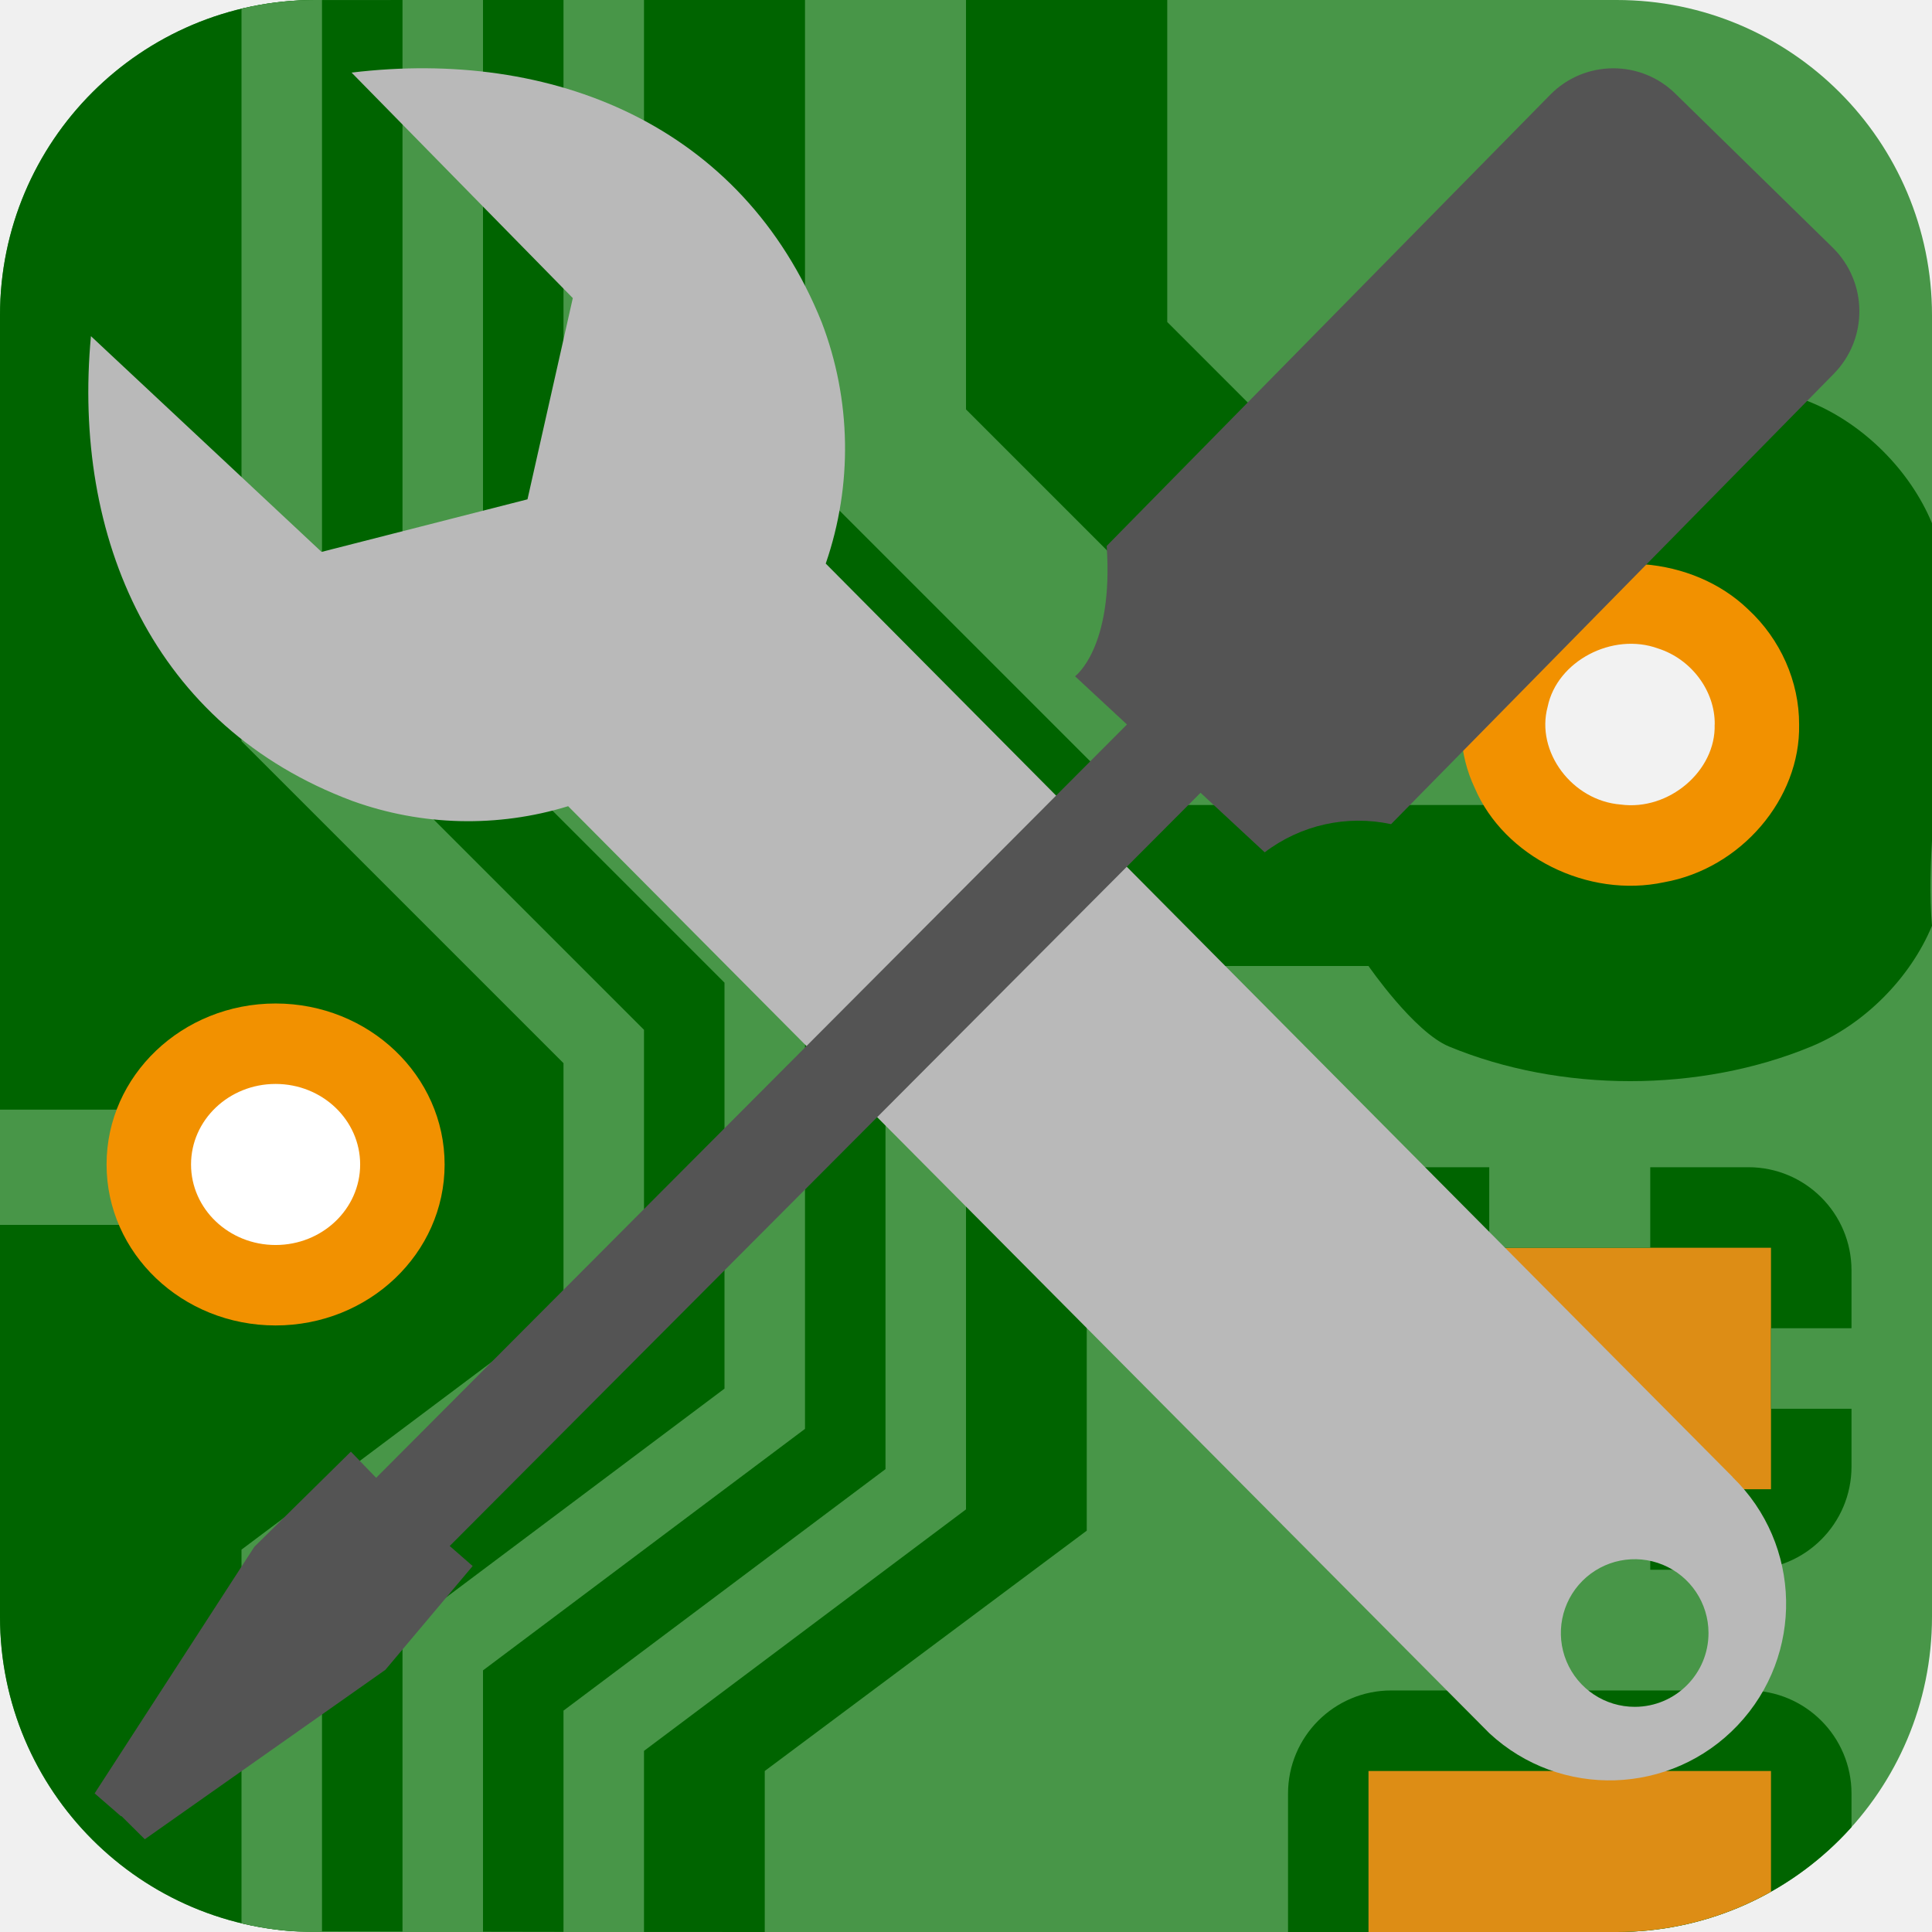
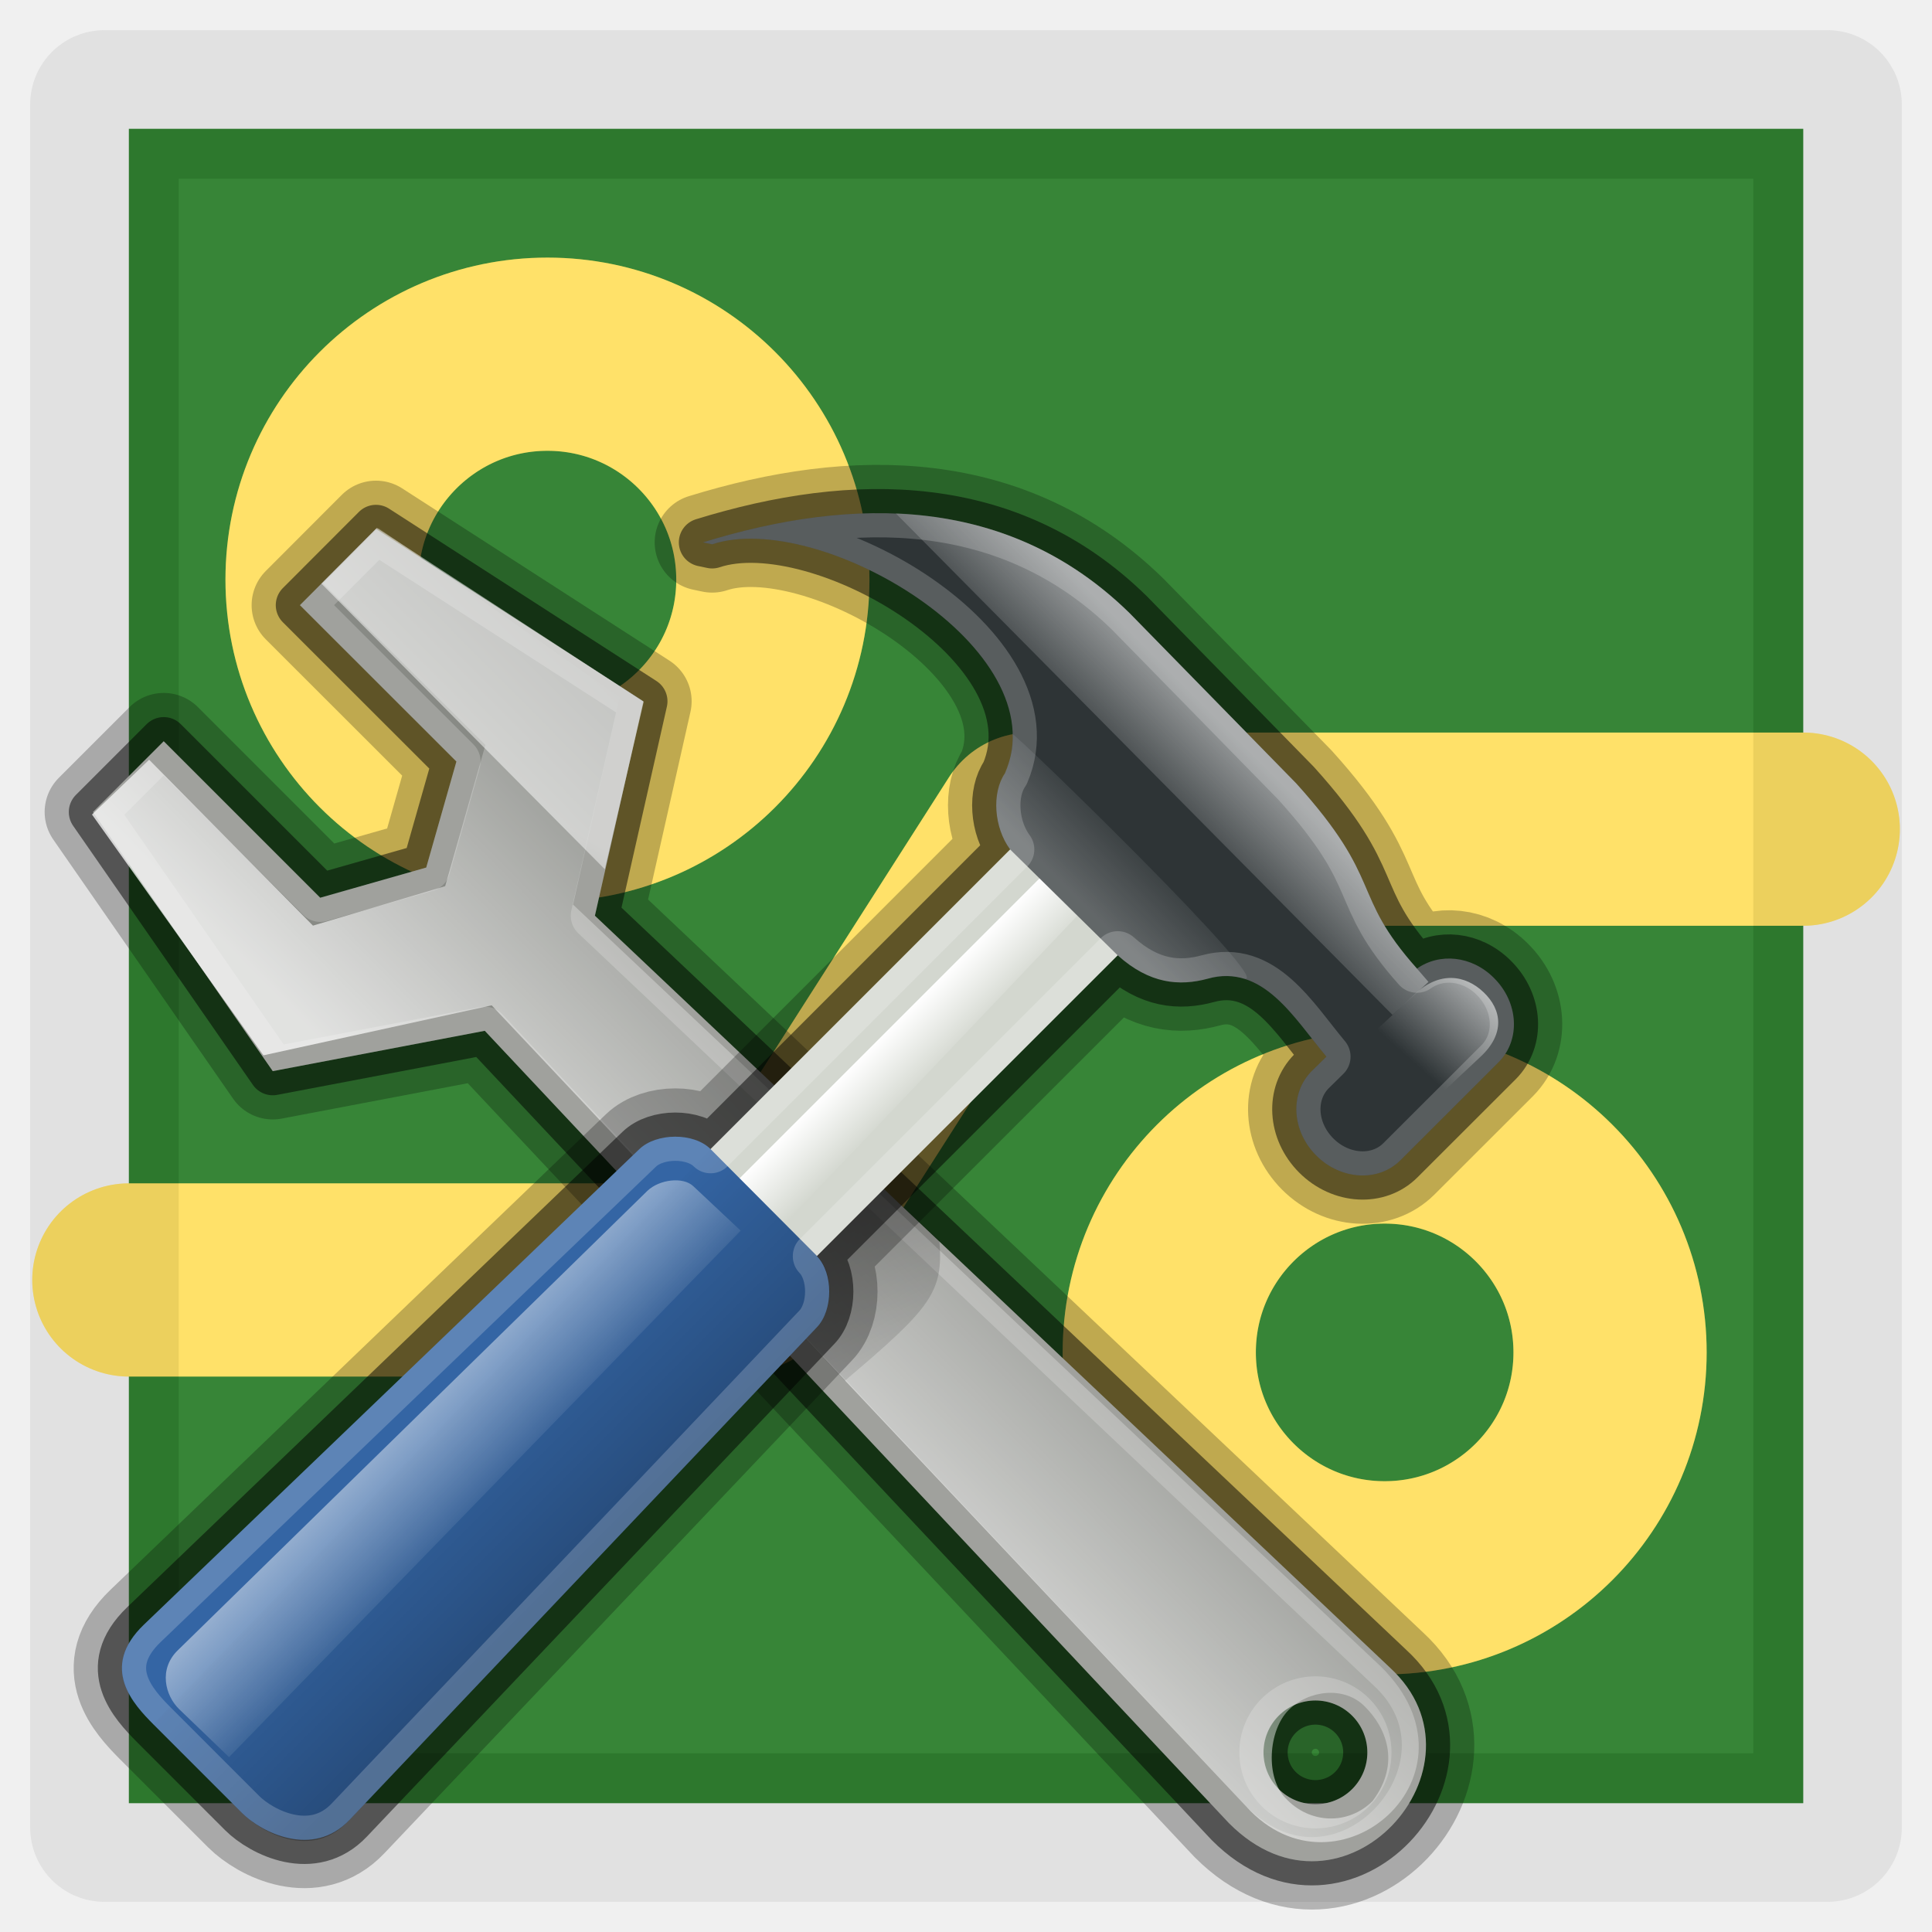
- <svg xmlns="http://www.w3.org/2000/svg" height="48" width="48" version="1.1" viewBox="0 0 48 48" data-name="Слой 1" id="Слой_1">
-   <defs id="defs5">
-     <style id="style3">.cls-1{fill:#b9b9b9;}.cls-2{fill:#545454;}.cls-3{fill:#1a81c4;}</style>
-     <clipPath id="clipPath897" clipPathUnits="userSpaceOnUse">
-       <rect rx="7.834" y="0" x="0" height="48" width="48" id="rect899" style="fill:#f2f2f2;stroke:none;stroke-linejoin:round" />
+ <svg xmlns="http://www.w3.org/2000/svg" xmlns:xlink="http://www.w3.org/1999/xlink" id="svg4895" viewBox="0 0 128 128" version="1.0">
+   <defs id="defs26">
+     <linearGradient id="WhiteTransparent">
+       <stop stop-color="#fff" offset="0" id="stop2" />
+       <stop stop-color="#fff" stop-opacity="0" offset="1" id="stop4" />
+     </linearGradient>
+     <linearGradient id="BlackTransparent">
+       <stop offset="0" id="stop7" />
+       <stop stop-opacity="0" offset="1" id="stop9" />
+     </linearGradient>
+     <linearGradient id="lg1999" x1="637.03" xlink:href="#WhiteTransparent" gradientUnits="userSpaceOnUse" y1="69.99" gradientTransform="matrix(0.1,0.1,-0.22,0.2,75.6,-33.53)" x2="638.3" y2="118.3" />
+     <linearGradient id="lg02" x1="512.7" xlink:href="#WhiteTransparent" gradientUnits="userSpaceOnUse" y1="254.36" gradientTransform="matrix(0.0807,0.0775,-0.35,0.36,77.14,-45.89)" x2="615.59" y2="254.83" />
+     <linearGradient id="lg05" x1="543.1" xlink:href="#BlackTransparent" gradientUnits="userSpaceOnUse" y1="286.56" gradientTransform="matrix(0.0998,0.0998,-0.28,0.28,78.84,-44.8)" x2="419.88" y2="286.56" />
+     <linearGradient id="lg09" x1="258.96" xlink:href="#WhiteTransparent" gradientUnits="userSpaceOnUse" y1="62.74" gradientTransform="matrix(0.33,0.33,-0.0944,0.0944,9.03,-48.1)" x2="258.96" y2="-1.72" />
+     <linearGradient id="lg12" x1="146.15" xlink:href="#WhiteTransparent" gradientUnits="userSpaceOnUse" y1="288.57" gradientTransform="matrix(0.3,0.3,-0.09,0.09,78.84,-44.8)" x2="146.15" y2="368.27" />
+     <linearGradient id="lg16" x1="577.03" xlink:href="#WhiteTransparent" gradientUnits="userSpaceOnUse" y1="124" gradientTransform="matrix(0.0775,0.0775,-0.36,0.36,78.84,-44.8)" x2="626.1" y2="124" />
+     <linearGradient id="lg19" x1="2482.957" xlink:href="#BlackTransparent" y1="6145.308" x2="2375.498" y2="6037.526" gradientUnits="userSpaceOnUse" />
+     <linearGradient id="lg51" x1="646.24" xlink:href="#WhiteTransparent" gradientUnits="userSpaceOnUse" y1="-252.6" gradientTransform="matrix(0.2,0,0,0.2,-80.94,88.3)" x2="607.66" y2="-186.26" />
+     <linearGradient id="lg55" x1="550.96" xlink:href="#WhiteTransparent" gradientUnits="userSpaceOnUse" y1="-137.5" gradientTransform="matrix(0.26,0,0,0.26,-106.57,101.57)" x2="655.42" y2="-241.2" />
+     <linearGradient id="lgdg" x1="73.88" xlink:href="#BlackTransparent" gradientUnits="userSpaceOnUse" y1="66.2" gradientTransform="translate(-0.30267,-3.2014)" x2="84.3" y2="86.68" />
+     <clipPath id="clipoutline1" clipPathUnits="userSpaceOnUse">
+       <path id="outline1" d="m22.42 17.2l12.96 12.95-2.5 8.78-8.78 2.5-12.96-12.96-5.86 5.86 14.89 21.46 17.56-3.34 61.63 65.62c9.44 9.51 22.17-4.75 13.34-12.87l-65.85-62.28 4.01-17.76-22.14-14.27-6.3 6.31zm81.06 91.97c1.68-1.68 4.4-1.68 6.08 0s1.68 4.4 0 6.08c-1.68 1.67-4.4 1.67-6.08 0-1.68-1.68-1.68-4.4 0-6.08z" />
    </clipPath>
-     <clipPath id="clipPath1736" clipPathUnits="userSpaceOnUse">
-       <rect ry="2.656" y="8.5" x="0" height="16" width="24" id="rect1738" style="fill:none;fill-opacity:1;stroke:#333333;stroke-width:2;stroke-linecap:round;stroke-linejoin:round;stroke-miterlimit:4;stroke-dasharray:none;stroke-opacity:1" />
+     <clipPath id="clipoutline2" clipPathUnits="userSpaceOnUse">
+       <path id="outline2" d="m55.8 12l0.76 0.16c8.84-2.94 28.68 8.64 24.26 18.96-1.12 1.62-0.93 4.5 0.42 6.31l-24.81 24.82c-1.39-1.39-4.48-1.36-5.9 0l-41.03 39.38c-3.74 3.59-0.8 6.64 0.78 8.25l7.36 7.36c1.61 1.6 5.86 3.76 8.88 0.56l38.72-40.81c1.35-1.42 1.36-4.47 0-5.87 0 0 0.01-0.02 0-0.02l24.91-24.9c2.63 2.37 5.114 2.575 7.47 1.93 4.55-1.245 7.09 3.207 9.81 6.46l-1.23 1.21c-1.82 1.84-1.65 4.94 0.39 6.98s5.15 2.21 6.97 0.39l8.14-8.13c1.82-1.84 1.65-4.94-0.4-6.97-1.84-1.85-4.51-2.09-6.37-0.77-5.58-6.26-2.65-7.2-10.01-15.35l-13.79-14.09c-9.93-9.74-22.83-9.73-35.33-5.86z" />
    </clipPath>
-     <clipPath id="clipPath1720" clipPathUnits="userSpaceOnUse">
-       <rect ry="2.656" y="5" x="8" height="16" width="16" id="rect1722" style="fill:none;fill-opacity:1;stroke:#333333;stroke-width:2;stroke-linecap:round;stroke-linejoin:round;stroke-miterlimit:4;stroke-dasharray:none;stroke-opacity:1" />
-     </clipPath>
-     <clipPath id="clipPath1732" clipPathUnits="userSpaceOnUse">
-       <rect ry="3.983" y="1.5" x="0" height="24" width="24" id="rect1734" style="fill:none;fill-opacity:1;stroke:#333333;stroke-width:2;stroke-linecap:round;stroke-linejoin:round;stroke-miterlimit:4;stroke-dasharray:none;stroke-opacity:1" />
-     </clipPath>
-     <clipPath id="clipPath1724" clipPathUnits="userSpaceOnUse">
-       <rect ry="3.983" y="1.5" x="0" height="24" width="24" id="rect1726" style="fill:none;fill-opacity:1;stroke:#333333;stroke-width:2;stroke-linecap:round;stroke-linejoin:round;stroke-miterlimit:4;stroke-dasharray:none;stroke-opacity:1" />
-     </clipPath>
-     <clipPath id="clipPath906" clipPathUnits="userSpaceOnUse">
-       <rect ry="3.983" y="1.5" x="0" height="24" width="24" id="rect904" style="fill:none;fill-opacity:1;stroke:#333333;stroke-width:2;stroke-linecap:round;stroke-linejoin:round;stroke-miterlimit:4;stroke-dasharray:none;stroke-opacity:1" />
-     </clipPath>
-     <clipPath id="clipPath910" clipPathUnits="userSpaceOnUse">
-       <rect ry="3.983" y="1.5" x="0" height="24" width="24" id="rect908" style="fill:none;fill-opacity:1;stroke:#333333;stroke-width:2;stroke-linecap:round;stroke-linejoin:round;stroke-miterlimit:4;stroke-dasharray:none;stroke-opacity:1" />
-     </clipPath>
+     <filter style="color-interpolation-filters:sRGB" x="-0.105" y="-0.183" width="1.21" height="1.365" id="c">
+       <feGaussianBlur id="feGaussianBlur7" stdDeviation="1.598" />
+     </filter>
+     <filter style="color-interpolation-filters:sRGB" x="-0.24" y="-0.235" width="1.481" height="1.47" id="d">
+       <feGaussianBlur id="feGaussianBlur10" stdDeviation="1.598" />
+     </filter>
  </defs>
-   <g clip-path="url(#clipPath1565)" id="g1563">
-     <g clip-path="url(#clipPath897)" id="g895">
-       <rect style="fill:#489648;fill-opacity:1;stroke:none;stroke-width:1;stroke-opacity:1" id="rect9" rx="0" height="48" width="48" y="0" x="0" class="cls-1" />
-       <path style="fill:#006400;fill-opacity:1;stroke-width:1" id="path11" d="m 19,48 v -4 l 8,-5.971 V 25 l 1,-1 h 6 c 0,0 1.129,1.639 2,2 2.772,1.148 6.228,1.148 9,0 1.307,-0.541 2.459,-1.693 3,-3 -0.268,-2.961 0.962,-7.387 0,-10 -0.541,-1.307 -1.693,-2.459 -3,-3 -2.772,-1.148 -6.228,-1.148 -9,0 -0.436,0.18 -1,1 -1,1 H 32 L 29,8 V 0 C 19.99,-0.003 4.059,0.002 -0.004,0.003 0,6.5 -1e-8,48 -1e-8,48 3,47.944 7.619,48 19,48 Z" class="cls-2" />
-       <path id="path2253" d="M 40.5,18 H 29 L 22,11 V -0.5" style="fill:none;stroke:#489648;stroke-width:4;stroke-linecap:butt;stroke-linejoin:miter;stroke-miterlimit:4;stroke-dasharray:none;stroke-opacity:1" />
-       <g style="stroke-width:0.488" transform="matrix(2.100735,0,0,2.0007,-5.815818,-1.348994)" id="g2245">
-         <path d="m 24.046,9.672 c 0.017,0.923 -0.69,1.789 -1.597,1.958 -0.9,0.202 -1.891,-0.315 -2.239,-1.17 -0.38,-0.841 -0.073,-1.916 0.694,-2.429 0.755,-0.548 1.884,-0.454 2.539,0.21 0.383,0.371 0.605,0.899 0.603,1.431 z" style="fill:#f29100;fill-opacity:1;stroke-width:0.488" id="path25" />
-         <path d="m 23.047,9.671 c 0.017,0.575 -0.541,1.075 -1.111,0.994 -0.574,-0.047 -1.008,-0.657 -0.864,-1.214 0.11,-0.567 0.767,-0.93 1.306,-0.724 0.394,0.132 0.675,0.528 0.67,0.944 z" style="fill:#f2f2f2;fill-opacity:1;stroke-width:0.488" id="path27" />
+   <style type="text/css" id="style28">/* Specular Highlighting */
+ 		.low-specularity	{opacity:0.25;}
+ 		.specularity		{opacity:0.5;}
+ 		.high-specularity	{opacity:0.75;}
+ 		.full-specularity	{opacity:1;}
+ 	/* Shading */
+ 		.low-shade	{opacity:0.25;}
+ 		.shade		{opacity:0.5;}
+ 		.high-shade	{opacity:0.75;}
+ 		.full-shade	{opacity:1;}
+ 	/* Tango palette fill/stroke */
+ 		.black		{fill:#000;}
+ 		.aluminium1	{fill:#eeeeec;}
+ 		.aluminium2	{fill:#d3d7cf;}
+ 		.aluminium6	{fill:#2e3436;}
+ 		.chocolate3	{fill:#8f5902;}
+ 		.chocolate2	{fill:#c17d11;}
+ 		.aluminium4	{fill:#888a85;}
+ 	/* Shadows: Back-Shadows &amp; Base Shadows */
+ 		.base-shadow	{opacity:0.4;}
+ 		.outline-big	{stroke:black;stroke-width:8;opacity:0.25;stroke-linejoin:round;}
+ 		.outline-small	{stroke:black;stroke-width:4;opacity:0.5;stroke-linejoin:round;}
+ 		.stroke-highlight	{fill:none;stroke:white;stroke-opacity:0.2;stroke-width:4;stroke-linejoin:round;}</style>
+   <g id="g1056" transform="matrix(4.266667,0,0,4.266667,8.536971,8.533333)">
+     <rect y="1.7193647e-08" x="-1.7193647e-08" height="26" width="26" id="rect4495" style="fill:#006400;fill-opacity:1;stroke:none;stroke-width:0.938;stroke-miterlimit:4;stroke-dasharray:none;stroke-dashoffset:2;stroke-opacity:1" />
+     <g id="g16" transform="matrix(1.638254,0,0,1.557226,1.257221,0.3631415)">
+       <rect style="fill-opacity:0" id="rect18" x="0" y="0" width="16" height="16" />
+     </g>
+     <g transform="translate(0,6.625)" id="g4745">
+       <path d="M 10,0.375 C 10,2.308 8.433,3.875 6.5,3.875 4.567,3.875 3,2.308 3,0.375 3,-1.558 4.567,-3.125 6.5,-3.125 c 1.933,0 3.5,1.567 3.5,3.5 z" style="opacity:1;fill:none;stroke:#ffcc00;stroke-width:3;stroke-linecap:round;stroke-linejoin:miter;stroke-miterlimit:4;stroke-dasharray:none;stroke-opacity:1" id="path3867-9-4" />
+       <path d="M 10,0.375 C 10,2.308 8.433,3.875 6.5,3.875 4.567,3.875 3,2.308 3,0.375 3,-1.558 4.567,-3.125 6.5,-3.125 8.433,-3.125 10,-1.558 10,0.375 Z" style="opacity:0.25;fill:none;stroke:#ffffff;stroke-width:3;stroke-linecap:round;stroke-linejoin:miter;stroke-miterlimit:4;stroke-dasharray:none;stroke-opacity:1" id="path3867-9-4-7" />
+     </g>
+     <g id="g4753">
+       <g id="g4544" transform="translate(2.5,2.875)">
+         <path id="path3867" style="opacity:1;fill:none;stroke:#ffcc00;stroke-width:3;stroke-linecap:round;stroke-linejoin:miter;stroke-miterlimit:4;stroke-dasharray:none;stroke-opacity:1" d="m 11.5,8 h 12 m -12,0 c -7.667,12 -3.833,6 0,0 z" />
+         <path id="path3867-0" style="opacity:1;fill:none;stroke:#ffcc00;stroke-width:3;stroke-linecap:round;stroke-linejoin:miter;stroke-miterlimit:4;stroke-dasharray:none;stroke-opacity:1" d="m -2.5,15 h 9" />
      </g>
-       <path id="path2255" d="M 10,29 H 0.769 0" style="fill:none;stroke:#489648;stroke-width:2.864;stroke-linecap:butt;stroke-linejoin:miter;stroke-miterlimit:4;stroke-dasharray:none;stroke-opacity:1" />
-       <g style="stroke-width:0.488" transform="matrix(2.100735,0,0,2.0007,-39.46786,9.582187)" id="g2251">
-         <path style="fill:#f29100;fill-opacity:1;stroke-width:0.488" id="path2247" d="m 24.046,9.672 a 1.999,1.999 0 1 1 -1.999,-2 2,2 0 0 1 1.999,2 z" class="cls-3" />
-         <path style="fill:#ffffff;fill-opacity:1;stroke-width:0.488" id="path2249" d="M 23.047,9.671 A 1,1 0 1 1 22.047,8.671 1,1 0 0 1 23.047,9.671 Z" class="cls-1" />
+       <g id="g4544-5" transform="translate(2.5,2.874999)" style="opacity:0.25;stroke:#ffffff">
+         <path id="path3867-07" style="opacity:1;fill:none;stroke:#ffffff;stroke-width:3;stroke-linecap:round;stroke-linejoin:miter;stroke-miterlimit:4;stroke-dasharray:none;stroke-opacity:1" d="m 11.5,8 h 12 m -12,0 c -7.667,12 -3.833,6 0,0 z" />
+         <path id="path3867-0-3" style="opacity:1;fill:none;stroke:#ffffff;stroke-width:3;stroke-linecap:round;stroke-linejoin:miter;stroke-miterlimit:4;stroke-dasharray:none;stroke-opacity:1" d="m -2.5,15 h 9" />
      </g>
-       <path id="path2263" d="m 7,48 v -9 l 8,-6 V 26 L 7,18 V -0.5" style="fill:none;stroke:#489648;stroke-width:2;stroke-linecap:butt;stroke-linejoin:miter;stroke-miterlimit:4;stroke-dasharray:none;stroke-opacity:1" />
-       <path id="path2265" d="m 11,48 v -7 l 8,-6 V 24 L 11,16 V -0.5" style="fill:none;stroke:#489648;stroke-width:2;stroke-linecap:butt;stroke-linejoin:miter;stroke-miterlimit:4;stroke-dasharray:none;stroke-opacity:1" />
-       <path id="path2267" d="m 15,48 v -5 l 8,-6 V 22 L 15,14 V -0.5" style="fill:none;stroke:#489648;stroke-width:2;stroke-linecap:butt;stroke-linejoin:miter;stroke-miterlimit:4;stroke-dasharray:none;stroke-opacity:1" />
-       <g clip-path="none" transform="matrix(2,0,0,2,-12,-13)" id="g913">
-         <rect transform="matrix(-0.8543428,0,0,1.281514,40.22271,-0.8592691)" clip-path="url(#clipPath1736)" ry="1" rx="1.5" y="17.057" x="13.136" height="3.902" width="8.193" id="rect878" style="fill:#006400;fill-opacity:1;stroke:none;stroke-width:1.813;stroke-linecap:round;stroke-linejoin:round" />
-         <rect transform="matrix(-1,0,0,1,45,7)" clip-path="url(#clipPath1720)" ry="1" rx="0" y="15" x="17" height="3" width="5" id="rect880" style="fill:#dd8d15;fill-opacity:1;stroke:none;stroke-width:1.342;stroke-linecap:round;stroke-linejoin:round" />
-         <path transform="matrix(-0.6666667,0,0,0.6666667,37.5,11)" clip-path="url(#clipPath1732)" id="path886" d="m 18,21 v 3" style="fill:none;stroke:#489648;stroke-width:3;stroke-linecap:butt;stroke-linejoin:miter;stroke-miterlimit:4;stroke-dasharray:none;stroke-opacity:1" />
-         <path transform="matrix(-0.6666667,0,0,0.6666667,36,11)" clip-path="url(#clipPath1724)" id="path1080" d="M 23.25,18.75 H 19.5" style="fill:none;stroke:#489648;stroke-width:1.5;stroke-linecap:butt;stroke-linejoin:miter;stroke-miterlimit:4;stroke-dasharray:none;stroke-opacity:1" />
-         <path transform="matrix(-0.6666667,0,0,0.6666667,43.5,11)" clip-path="url(#clipPath1724)" id="path903" d="M 23.25,18.75 H 19.5" style="fill:none;stroke:#489648;stroke-width:1.5;stroke-linecap:butt;stroke-linejoin:miter;stroke-miterlimit:4;stroke-dasharray:none;stroke-opacity:1" />
-         <path transform="matrix(-0.6666667,0,0,0.6666667,37.5,6)" clip-path="url(#clipPath1732)" id="path905" d="m 18,21 v 3" style="fill:none;stroke:#489648;stroke-width:3;stroke-linecap:butt;stroke-linejoin:miter;stroke-miterlimit:4;stroke-dasharray:none;stroke-opacity:1" />
-       </g>
-       <g clip-path="none" transform="matrix(2,0,0,2,-12,-4)" id="g927">
-         <rect transform="matrix(-0.8543428,0,0,1.281514,40.22271,1.140731)" clip-path="url(#clipPath935)" ry="1" rx="1.5" y="17.057" x="13.136" height="3.902" width="8.193" id="rect915" style="fill:#006400;fill-opacity:1;stroke:none;stroke-width:1.813;stroke-linecap:round;stroke-linejoin:round" />
-         <rect transform="matrix(-1,0,0,1,45,9.000001)" clip-path="url(#clipPath931)" ry="1" rx="0" y="15" x="17" height="3" width="5" id="rect917" style="fill:#dd8d15;fill-opacity:1;stroke:none;stroke-width:1.342;stroke-linecap:round;stroke-linejoin:round" />
-       </g>
-       <g transform="matrix(2,0,0,2,0.2392,-0.2442)" id="g855">
-         <path id="path27387" d="M 21.404,18.47 10.138,7.123 a 4.382,4.382 0 0 0 -0.05,-2.997 C 9.1,1.671 6.738,0.723 4.248,1.024 L 6.996,3.825 6.433,6.325 3.875,6.978 1.01,4.298 c -0.233,2.506 0.775,4.85 3.248,5.774 a 4.237,4.237 0 0 0 2.68,0.065 l 11.445,11.517 a 2.194,2.194 0 0 0 3.02,-3.183 z M 20.19,21.325 A 0.917,0.917 0 1 1 21.104,20.408 0.916,0.916 0 0 1 20.19,21.325 Z" class="cls-1" />
-         <path id="path27389" d="M 22.645,3.196 20.692,1.285 A 1.1,1.1 0 0 0 19.137,1.3 l -5.509,5.604 c 0.087,1.269 -0.393,1.619 -0.393,1.619 L 13.88,9.122 4.553,18.48 4.239,18.155 3.04,19.337 1.056,22.4 l 0.327,0.284 0.004,-0.004 0.292,0.29 2.989,-2.105 1.084,-1.289 -0.285,-0.249 9.327,-9.357 0.797,0.74 a 1.924,1.924 0 0 1 1.57,-0.35 l 5.5,-5.595 A 1.109,1.109 0 0 0 22.645,3.196 Z" class="cls-2" />
-       </g>
+     </g>
+     <g transform="translate(1,1)" id="g4741">
+       <path d="m 22,18 c 0,1.933 -1.567,3.5 -3.5,3.5 -1.933,0 -3.5,-1.567 -3.5,-3.5 0,-1.933 1.567,-3.5 3.5,-3.5 1.933,0 3.5,1.567 3.5,3.5 z" style="opacity:1;fill:none;stroke:#ffcc00;stroke-width:3;stroke-linecap:round;stroke-linejoin:miter;stroke-miterlimit:4;stroke-dasharray:none;stroke-opacity:1" id="path3867-9" />
+       <path d="m 22,18 c 0,1.933 -1.567,3.5 -3.5,3.5 -1.933,0 -3.5,-1.567 -3.5,-3.5 0,-1.933 1.567,-3.5 3.5,-3.5 1.933,0 3.5,1.567 3.5,3.5 z" style="opacity:0.25;fill:none;stroke:#ffffff;stroke-width:3;stroke-linecap:round;stroke-linejoin:miter;stroke-miterlimit:4;stroke-dasharray:none;stroke-opacity:1" id="path3867-9-1" />
+     </g>
+     <rect y="-0.378" x="-0.379" height="26.756" width="26.756" id="rect4737" style="opacity:0.25;fill:#ffffff;fill-opacity:0.854;stroke:#b3b3b3;stroke-width:2.307;stroke-linejoin:round;stroke-miterlimit:4;stroke-dasharray:none;stroke-dashoffset:2;stroke-opacity:1" />
+   </g>
+   <g id="configuration" transform="matrix(0.8,0,0,0.8,1.934306,26.33334)">
+     <g id="spanner">
+       <use xlink:href="#outline1" class="outline-big" id="use30" x="0" y="0" width="100%" height="100%" />
+       <use xlink:href="#outline1" class="outline-small" id="use32" x="0" y="0" width="100%" height="100%" />
+       <use xlink:href="#outline1" class="aluminium4" id="use34" x="0" y="0" width="100%" height="100%" />
+       <use xlink:href="#outline1" class="stroke-highlight" clip-path="url(#clipoutline1)" id="use36" x="0" y="0" width="100%" height="100%" />
+       <path class="high-specularity" d="M 24.33,15.4 37.78,28.78 34.45,40.47 23.5,43.74 9.932,30 5.2,34.54 19.4,54.48 38.3,50.34 100.8,116.7 c 7.5,8.3 20.2,-2.67 11.14,-11.6 L 45.04,42 48.9,24.83 28.94,10.8 Z m 79.97,93.3 c 1.67,-1.67 4.63,-2 6.3,-0.3 1.7,1.67 3.06,4.63 0.65,7.84 -2,2 -5.2,1.92 -7.2,-0.24 -1.68,-1.68 -1.45,-5.6 0.25,-7.3 z" fill="url(#lg55)" id="path38" style="fill:url(#lg55)" />
+       <path class="specularity" d="M 24.2,15.42 47.67,39.07 50.89,25.2 28.79,10.8 Z" fill="url(#lg51)" id="path40" style="fill:url(#lg51)" />
+     </g>
+     <path class="low-shade" d="m 70.739,65.52 4.631,4.28 c 0.38,4.32 -0.73,5.62 -7.83,11.64 l -8.6,-9.22 11.79,-6.7 z" fill="url(#lgdg)" id="path43" style="fill:url(#lgdg)" />
+     <g id="hammer">
+       <use xlink:href="#outline2" class="outline-big" id="use45" x="0" y="0" width="100%" height="100%" />
+       <use xlink:href="#outline2" class="outline-small stroke-aluminium5" id="use47" x="0" y="0" width="100%" height="100%" />
+       <path class="aluminium2" d="M 82.92,35.75 53.47,65.2 62.3,74.03 91.75,44.59 Z" id="path49" />
+       <path class="specularity" d="M 88.93,41.76 59.48,71.2 62.3,74.03 91.75,44.59 Z" fill="url(#lg19)" id="path51" style="fill:url(#lg19)" />
+       <path d="M 86.46,37.04 57.13,66.37 60.92,70.16 89.5,40.08 Z" fill="url(#lg16)" id="path53" style="fill:url(#lg16)" />
+       <path class="aluminium6" d="m 55.8,12 0.76,0.16 c 8.84,-2.94 28.68,8.64 24.26,18.96 -1.12,1.62 -0.93,4.5 0.42,6.31 l 8.91,8.77 c 2.63,2.37 5.11,2.57 7.47,1.93 4.55,-1.23 7.08,3.2 9.81,6.46 l -1.23,1.21 c -1.82,1.84 -1.65,4.94 0.39,6.98 2.04,2.04 5.15,2.21 6.97,0.39 l 8.14,-8.13 c 1.82,-1.84 1.65,-4.94 -0.4,-6.97 -1.84,-1.85 -4.51,-2.09 -6.37,-0.77 -5.58,-6.26 -2.65,-7.2 -10.01,-15.35 L 91.13,17.86 C 81.2,8.12 68.3,8.13 55.8,12 Z" id="path55" />
+       <path class="specularity" d="m 114.93,47.3 c -5.58,-6.26 -2.65,-7.2 -10.01,-15.35 L 91.13,17.86 C 85.44,12.28 78.77,9.9 71.77,9.6 l 41.13,41.53 2.98,-2.73 z" fill="url(#lg12)" id="path57" style="fill:url(#lg12)" />
+       <path class="low-specularity" d="m 81.45,28 c 0.05,1 -0.179,2 -0.65,3.12 -1.1,1.62 -0.91,4.5 0.44,6.31 l 8.91,8.77 c 2.63,2.37 5.11,2.57 7.47,1.93 1.08,-0.33 2.06,-0.27 2.98,0 C 103.4,48.9 81.44,27.58 81.45,27.9 Z" fill="url(#lg09)" id="path59" style="fill:url(#lg09)" />
+       <path d="m 56.43,62.25 c -1.39,-1.39 -4.48,-1.36 -5.9,0 L 9.5,101.63 c -3.74,3.59 -0.82,6.64 0.78,8.25 l 7.36,7.36 c 1.61,1.6 5.86,3.76 8.88,0.56 L 65.24,76.99 c 1.35,-1.42 1.36,-4.47 0,-5.87 0,0 0.01,-0.02 0,-0.02 z" fill="#3465a4" id="path61" />
+       <path class="low-shade" d="m 10.27,109.87 7.36,7.37 c 1.61,1.6 5.73,3.89 8.75,0.71 L 65.25,76.98 c 1.35,-1.43 1.39,-4.5 0,-5.88 l -8.83,-8.84 z" fill="url(#lg05)" id="path63" style="fill:url(#lg05)" />
+       <path class="specularity" d="m 51.2,65.7 -38.88,38.04 c -1.62,1.56 -1.07,3.75 0.1,4.89 L 16.55,112.6 58.92,69 55,65.32 c -0.84,-0.8 -2.8,-0.57 -3.8,0.38 z" fill="url(#lg02)" id="path65" style="fill:url(#lg02)" />
+       <use xlink:href="#outline2" class="stroke-highlight" clip-path="url(#clipoutline2)" id="use67" x="0" y="0" width="100%" height="100%" />
+       <path d="m 120.45,49.26 c 1.51,1.44 1.8,3.44 -0.28,5.36 l -3.87,3.63 c -2.08,1.95 -7.52,-3.25 -5.45,-5.19 l 3.88,-3.63 c 2.07,-1.95 4.21,-1.61 5.72,-0.17 z" fill="url(#lg1999)" id="path69" style="fill:url(#lg1999)" />
    </g>
  </g>
</svg>
